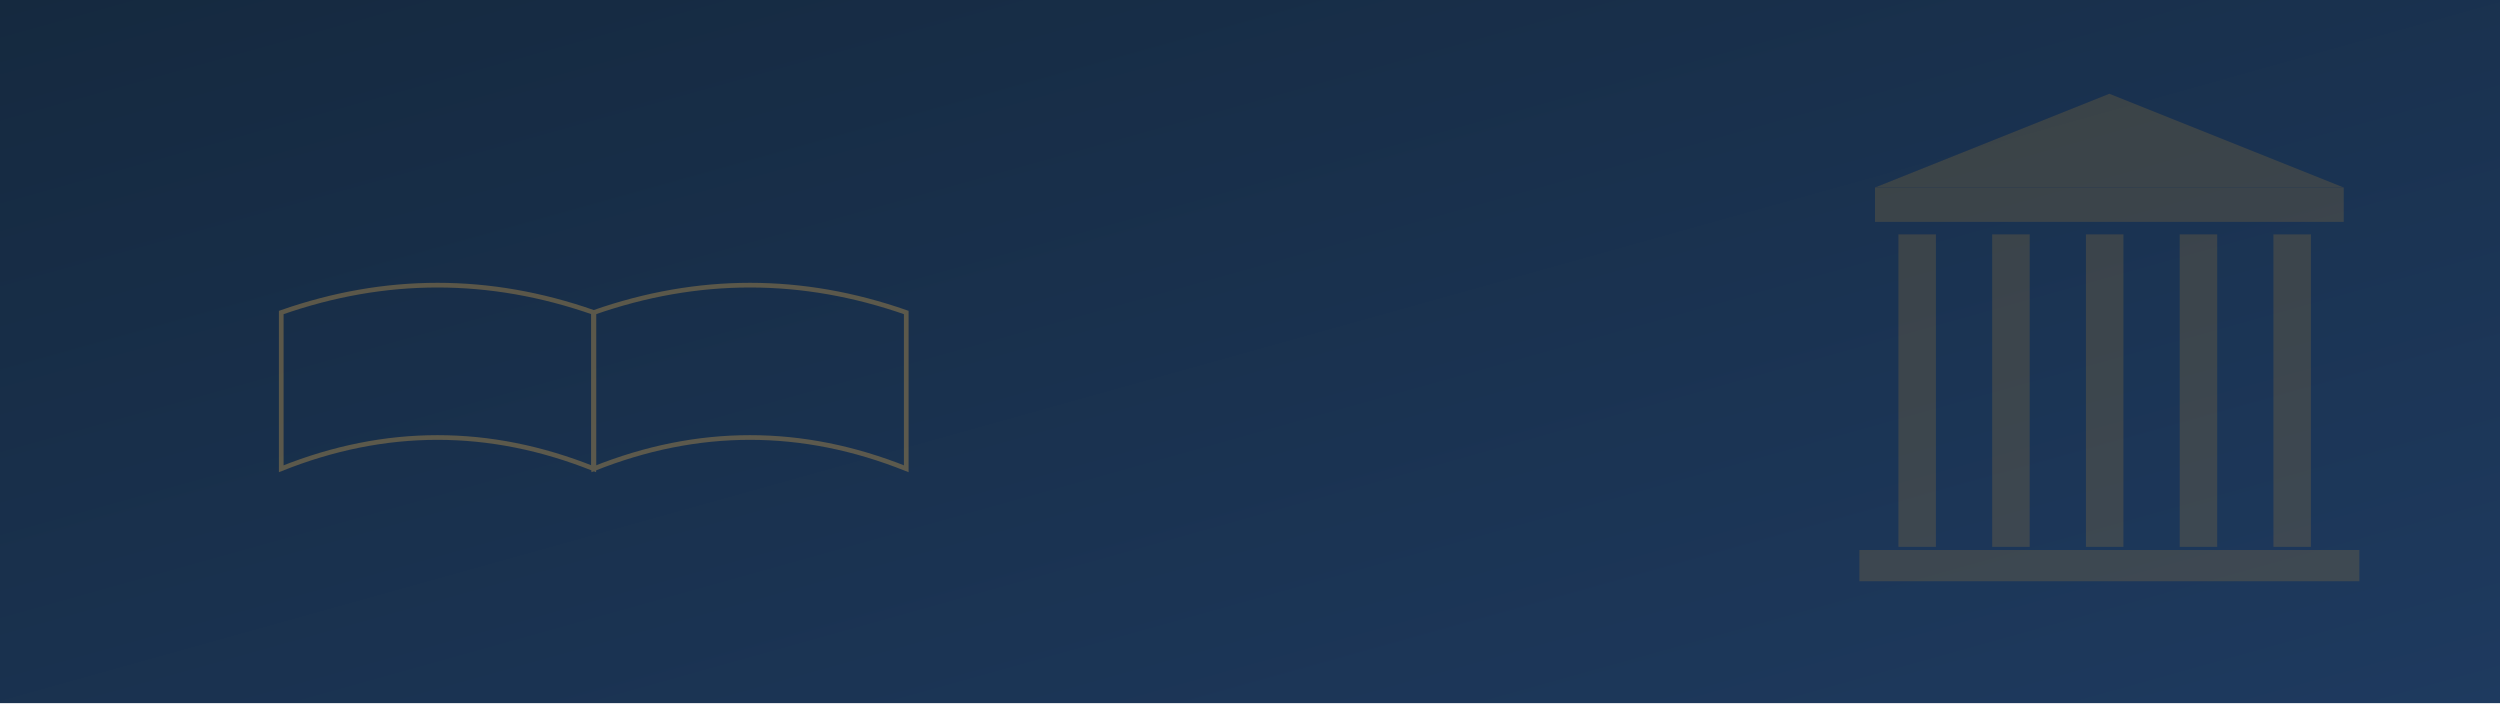
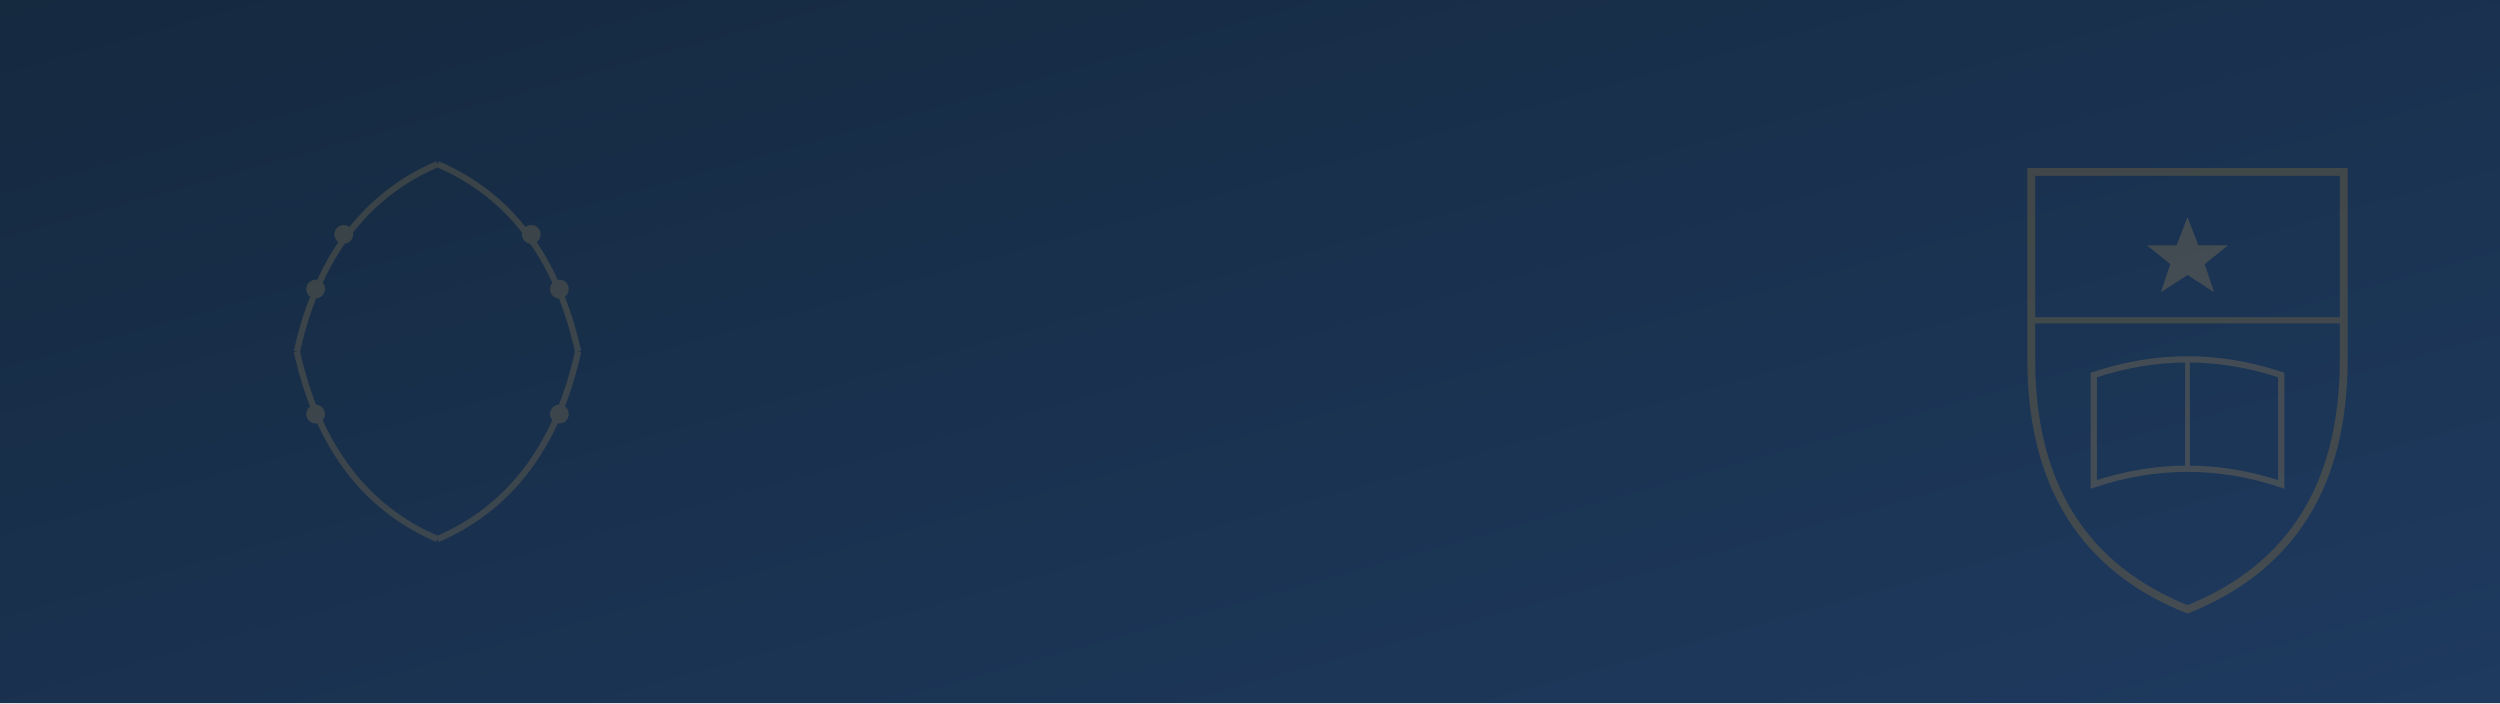
<svg xmlns="http://www.w3.org/2000/svg" viewBox="0 0 1600 450" preserveAspectRatio="xMidYMid slice">
  <defs>
    <linearGradient id="g" x1="0" y1="0" x2="1" y2="1">
      <stop offset="0" stop-color="#15293f" />
      <stop offset="1" stop-color="#1E3A5F" />
    </linearGradient>
  </defs>
  <rect width="1600" height="450" fill="url(#g)" />
-   <g fill="#F5A623" opacity="0.15">
-     <polygon points="1200,120 1500,120 1350,60" />
-     <rect x="1200" y="120" width="300" height="22" />
-     <rect x="1215" y="150" width="24" height="200" />
-     <rect x="1275" y="150" width="24" height="200" />
-     <rect x="1335" y="150" width="24" height="200" />
-     <rect x="1395" y="150" width="24" height="200" />
-     <rect x="1455" y="150" width="24" height="200" />
-     <rect x="1190" y="352" width="320" height="20" />
+   <g transform="translate(1300,110)" opacity="0.18">
+     <path d="M0 0 L200 0 L200 120 Q200 240 100 280 Q0 240 0 120 Z" fill="none" stroke="#F5A623" stroke-width="5" />
+     <line x1="0" y1="95" x2="200" y2="95" stroke="#F5A623" stroke-width="4" />
+     <g transform="translate(100,55)" fill="#F7B84B">
+       <polygon points="0,-26 7,-8 26,-8 11,4 17,22 0,11 -17,22 -11,4 -26,-8 -7,-8" />
+     </g>
+     <path d="M40 130 Q100 110 160 130 L160 200 Q100 180 40 200 Z" fill="none" stroke="#F7B84B" stroke-width="4" />
+     <line x1="100" y1="120" x2="100" y2="190" stroke="#F7B84B" stroke-width="3" />
  </g>
-   <g fill="none" stroke="#F7B84B" stroke-width="3" opacity="0.3">
-     <path d="M180 300 Q280 260 380 300 L380 200 Q280 165 180 200 Z" />
-     <path d="M380 300 Q480 260 580 300 L580 200 Q480 165 380 200 Z" />
-     <line x1="380" y1="200" x2="380" y2="300" />
+   <g transform="translate(280,225)" opacity="0.16" stroke="#F7B84B" stroke-width="4" fill="none">
+     <path d="M-90 0 Q-70 -90 0 -120" />
+     <path d="M90 0 Q70 -90 0 -120" />
+     <path d="M-90 0 Q-70 90 0 120" />
+     <path d="M90 0 Q70 90 0 120" />
+     <g fill="#F7B84B" stroke="none">
+       <circle cx="-78" cy="-40" r="6" />
+       <circle cx="-60" cy="-75" r="6" />
+       <circle cx="78" cy="-40" r="6" />
+       <circle cx="60" cy="-75" r="6" />
+       <circle cx="-78" cy="40" r="6" />
+       <circle cx="78" cy="40" r="6" />
+     </g>
  </g>
</svg>
